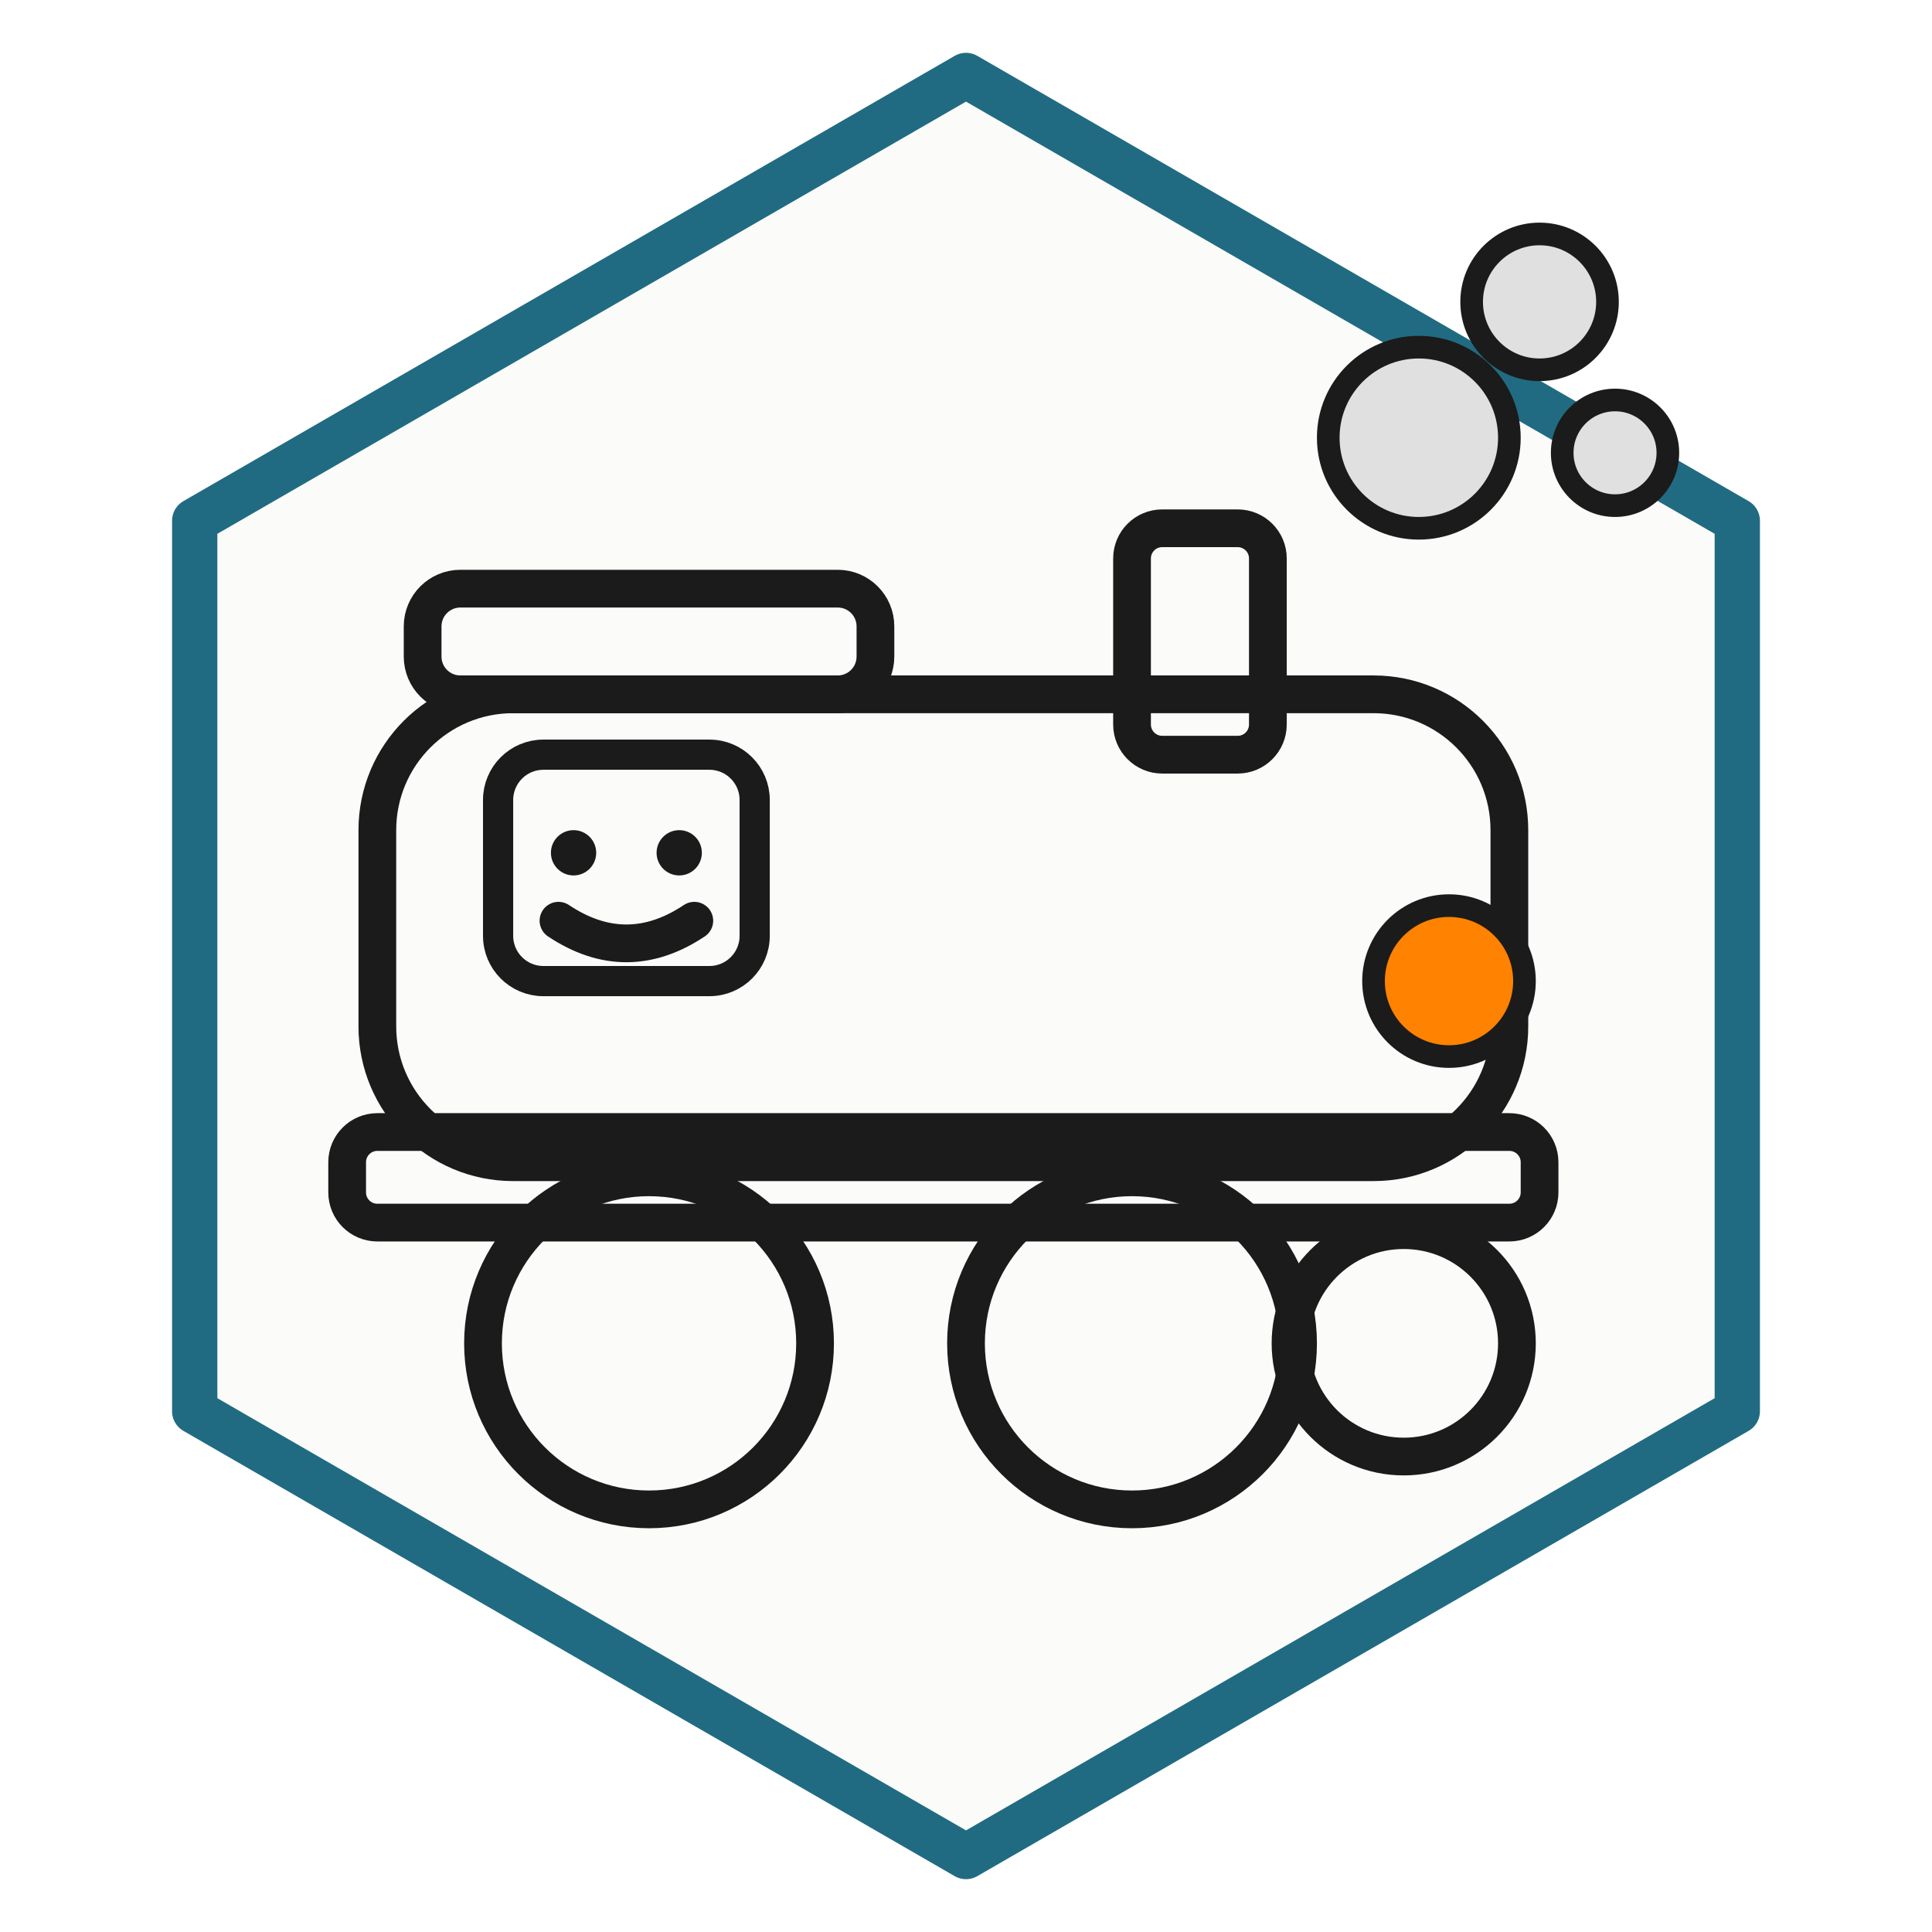
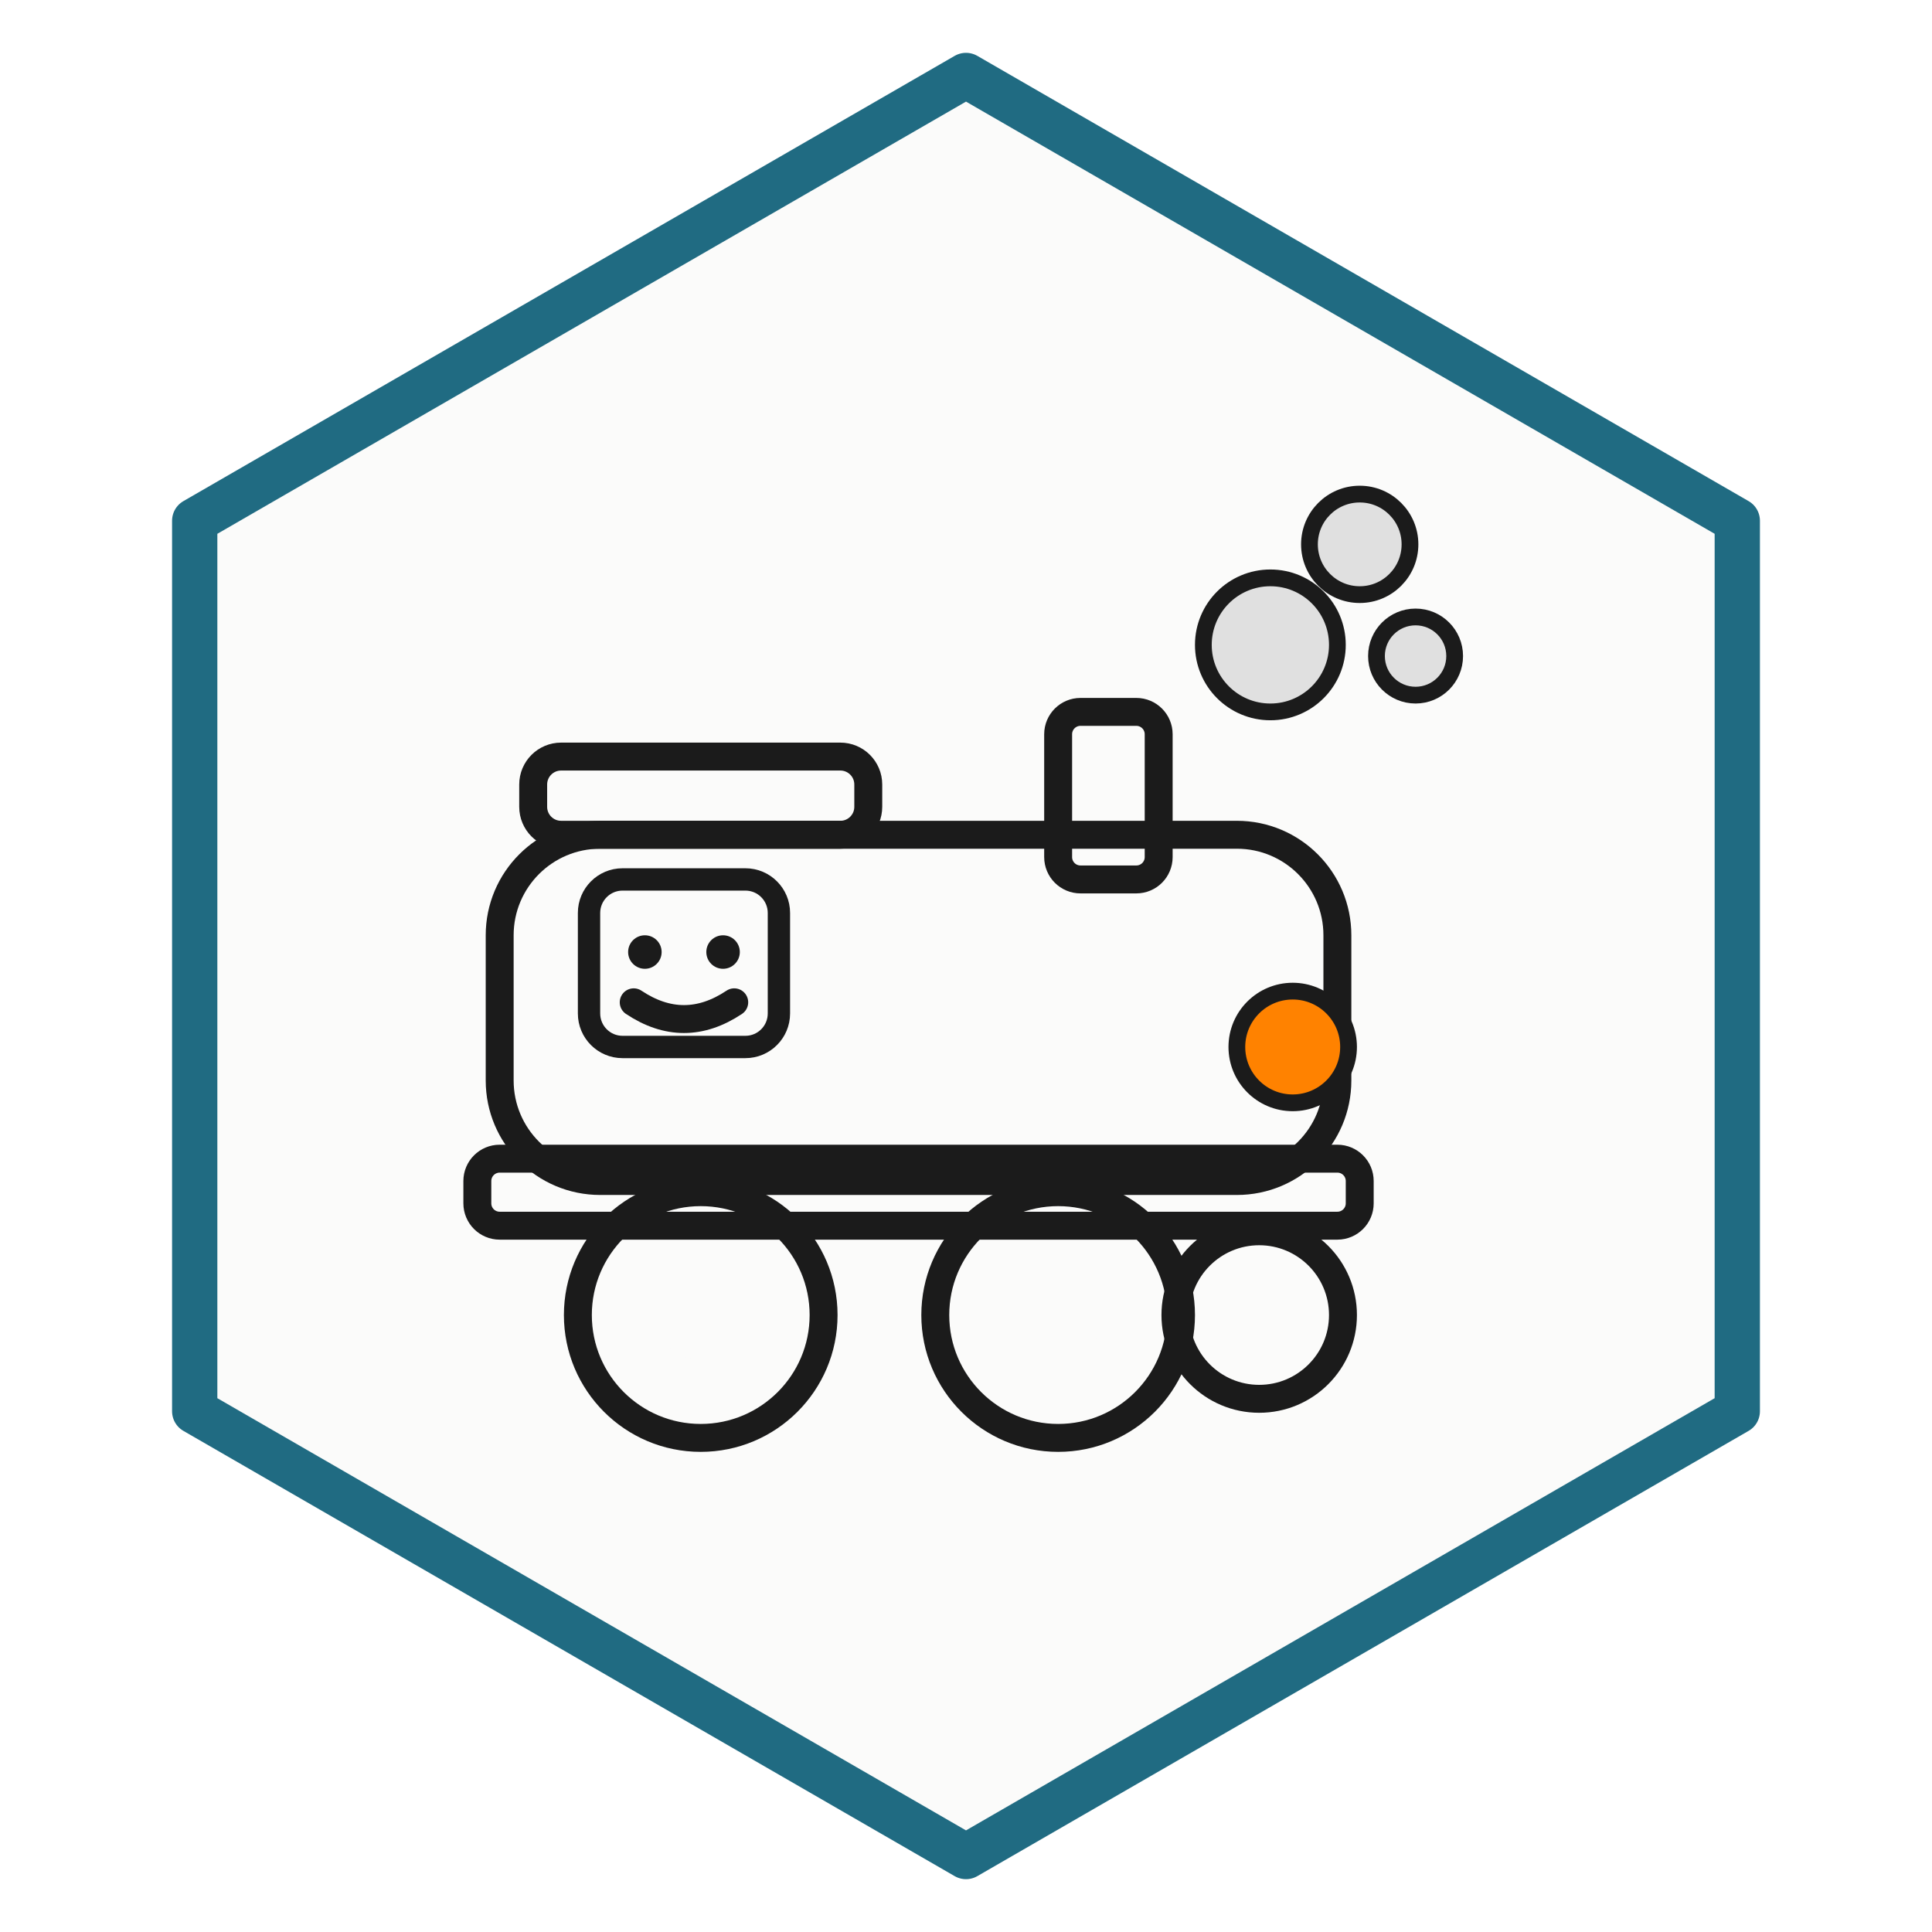
<svg xmlns="http://www.w3.org/2000/svg" viewBox="0 0 256 256" width="256" height="256">
  <defs>
    <style>
      .body   { fill: #206b82; }
      .body2  { fill: #2c87a6; }
      .cab    { fill: #3A833A; }
      .window { fill: #FBFBFA; stroke: #1B1B1B; stroke-width: 4; }
      .wheel  { fill: #1B1B1B; }
      .hub    { fill: #FBFBFA; }
      .face   { fill: none; stroke: #1B1B1B; stroke-width: 5; stroke-linecap: round; }
      .outline{ fill: none; stroke: #1B1B1B; stroke-width: 5; stroke-linejoin: round; }
      .smoke  { fill: #E0E0E0; stroke: #1B1B1B; stroke-width: 3; }
      .light  { fill: #FF8200; stroke: #1B1B1B; stroke-width: 3; }
    </style>
  </defs>
  <polygon points="128,10 230.2,69 230.2,187 128,246 25.8,187 25.8,69" fill="#FBFBFA" stroke="#206b82" stroke-width="6" stroke-linejoin="round" />
-   <circle class="smoke" cx="188" cy="58" r="12" />
-   <circle class="smoke" cx="204" cy="40" r="9" />
-   <circle class="smoke" cx="214" cy="60" r="7" />
-   <rect class="body2 outline" x="150" y="70" width="18" height="30" rx="4" />
-   <rect class="cab outline" x="56" y="78" width="60" height="14" rx="5" />
-   <rect class="body outline" x="50" y="92" width="150" height="62" rx="18" />
-   <rect class="window" x="66" y="100" width="34" height="30" rx="6" />
-   <circle cx="76" cy="113" r="3" fill="#1B1B1B" />
-   <circle cx="90" cy="113" r="3" fill="#1B1B1B" />
-   <path class="face" d="M74 122 Q83 128 92 122" />
-   <circle class="light" cx="192" cy="130" r="10" />
-   <rect class="cab outline" x="46" y="150" width="158" height="12" rx="4" />
-   <circle class="wheel outline" cx="86" cy="178" r="22" />
-   <circle class="hub" cx="86" cy="178" r="8" />
-   <circle class="wheel outline" cx="150" cy="178" r="22" />
-   <circle class="hub" cx="150" cy="178" r="8" />
-   <circle class="wheel outline" cx="186" cy="178" r="15" />
-   <circle class="hub" cx="186" cy="178" r="6" />
+   <g transform="translate(29.21,42.53) scale(0.74)">
+     <circle class="smoke" cx="188" cy="58" r="12" />
+     <circle class="smoke" cx="204" cy="40" r="9" />
+     <circle class="smoke" cx="214" cy="60" r="7" />
+     <rect class="body2 outline" x="150" y="70" width="18" height="30" rx="4" />
+     <rect class="cab outline" x="56" y="78" width="60" height="14" rx="5" />
+     <rect class="body outline" x="50" y="92" width="150" height="62" rx="18" />
+     <rect class="window" x="66" y="100" width="34" height="30" rx="6" />
+     <circle cx="76" cy="113" r="3" fill="#1B1B1B" />
+     <circle cx="90" cy="113" r="3" fill="#1B1B1B" />
+     <path class="face" d="M74 122 Q83 128 92 122" />
+     <circle class="light" cx="192" cy="130" r="10" />
+     <rect class="cab outline" x="46" y="150" width="158" height="12" rx="4" />
+     <circle class="wheel outline" cx="86" cy="178" r="22" />
+     <circle class="hub" cx="86" cy="178" r="8" />
+     <circle class="wheel outline" cx="150" cy="178" r="22" />
+     <circle class="hub" cx="150" cy="178" r="8" />
+     <circle class="wheel outline" cx="186" cy="178" r="15" />
+     <circle class="hub" cx="186" cy="178" r="6" />
+   </g>
</svg>
